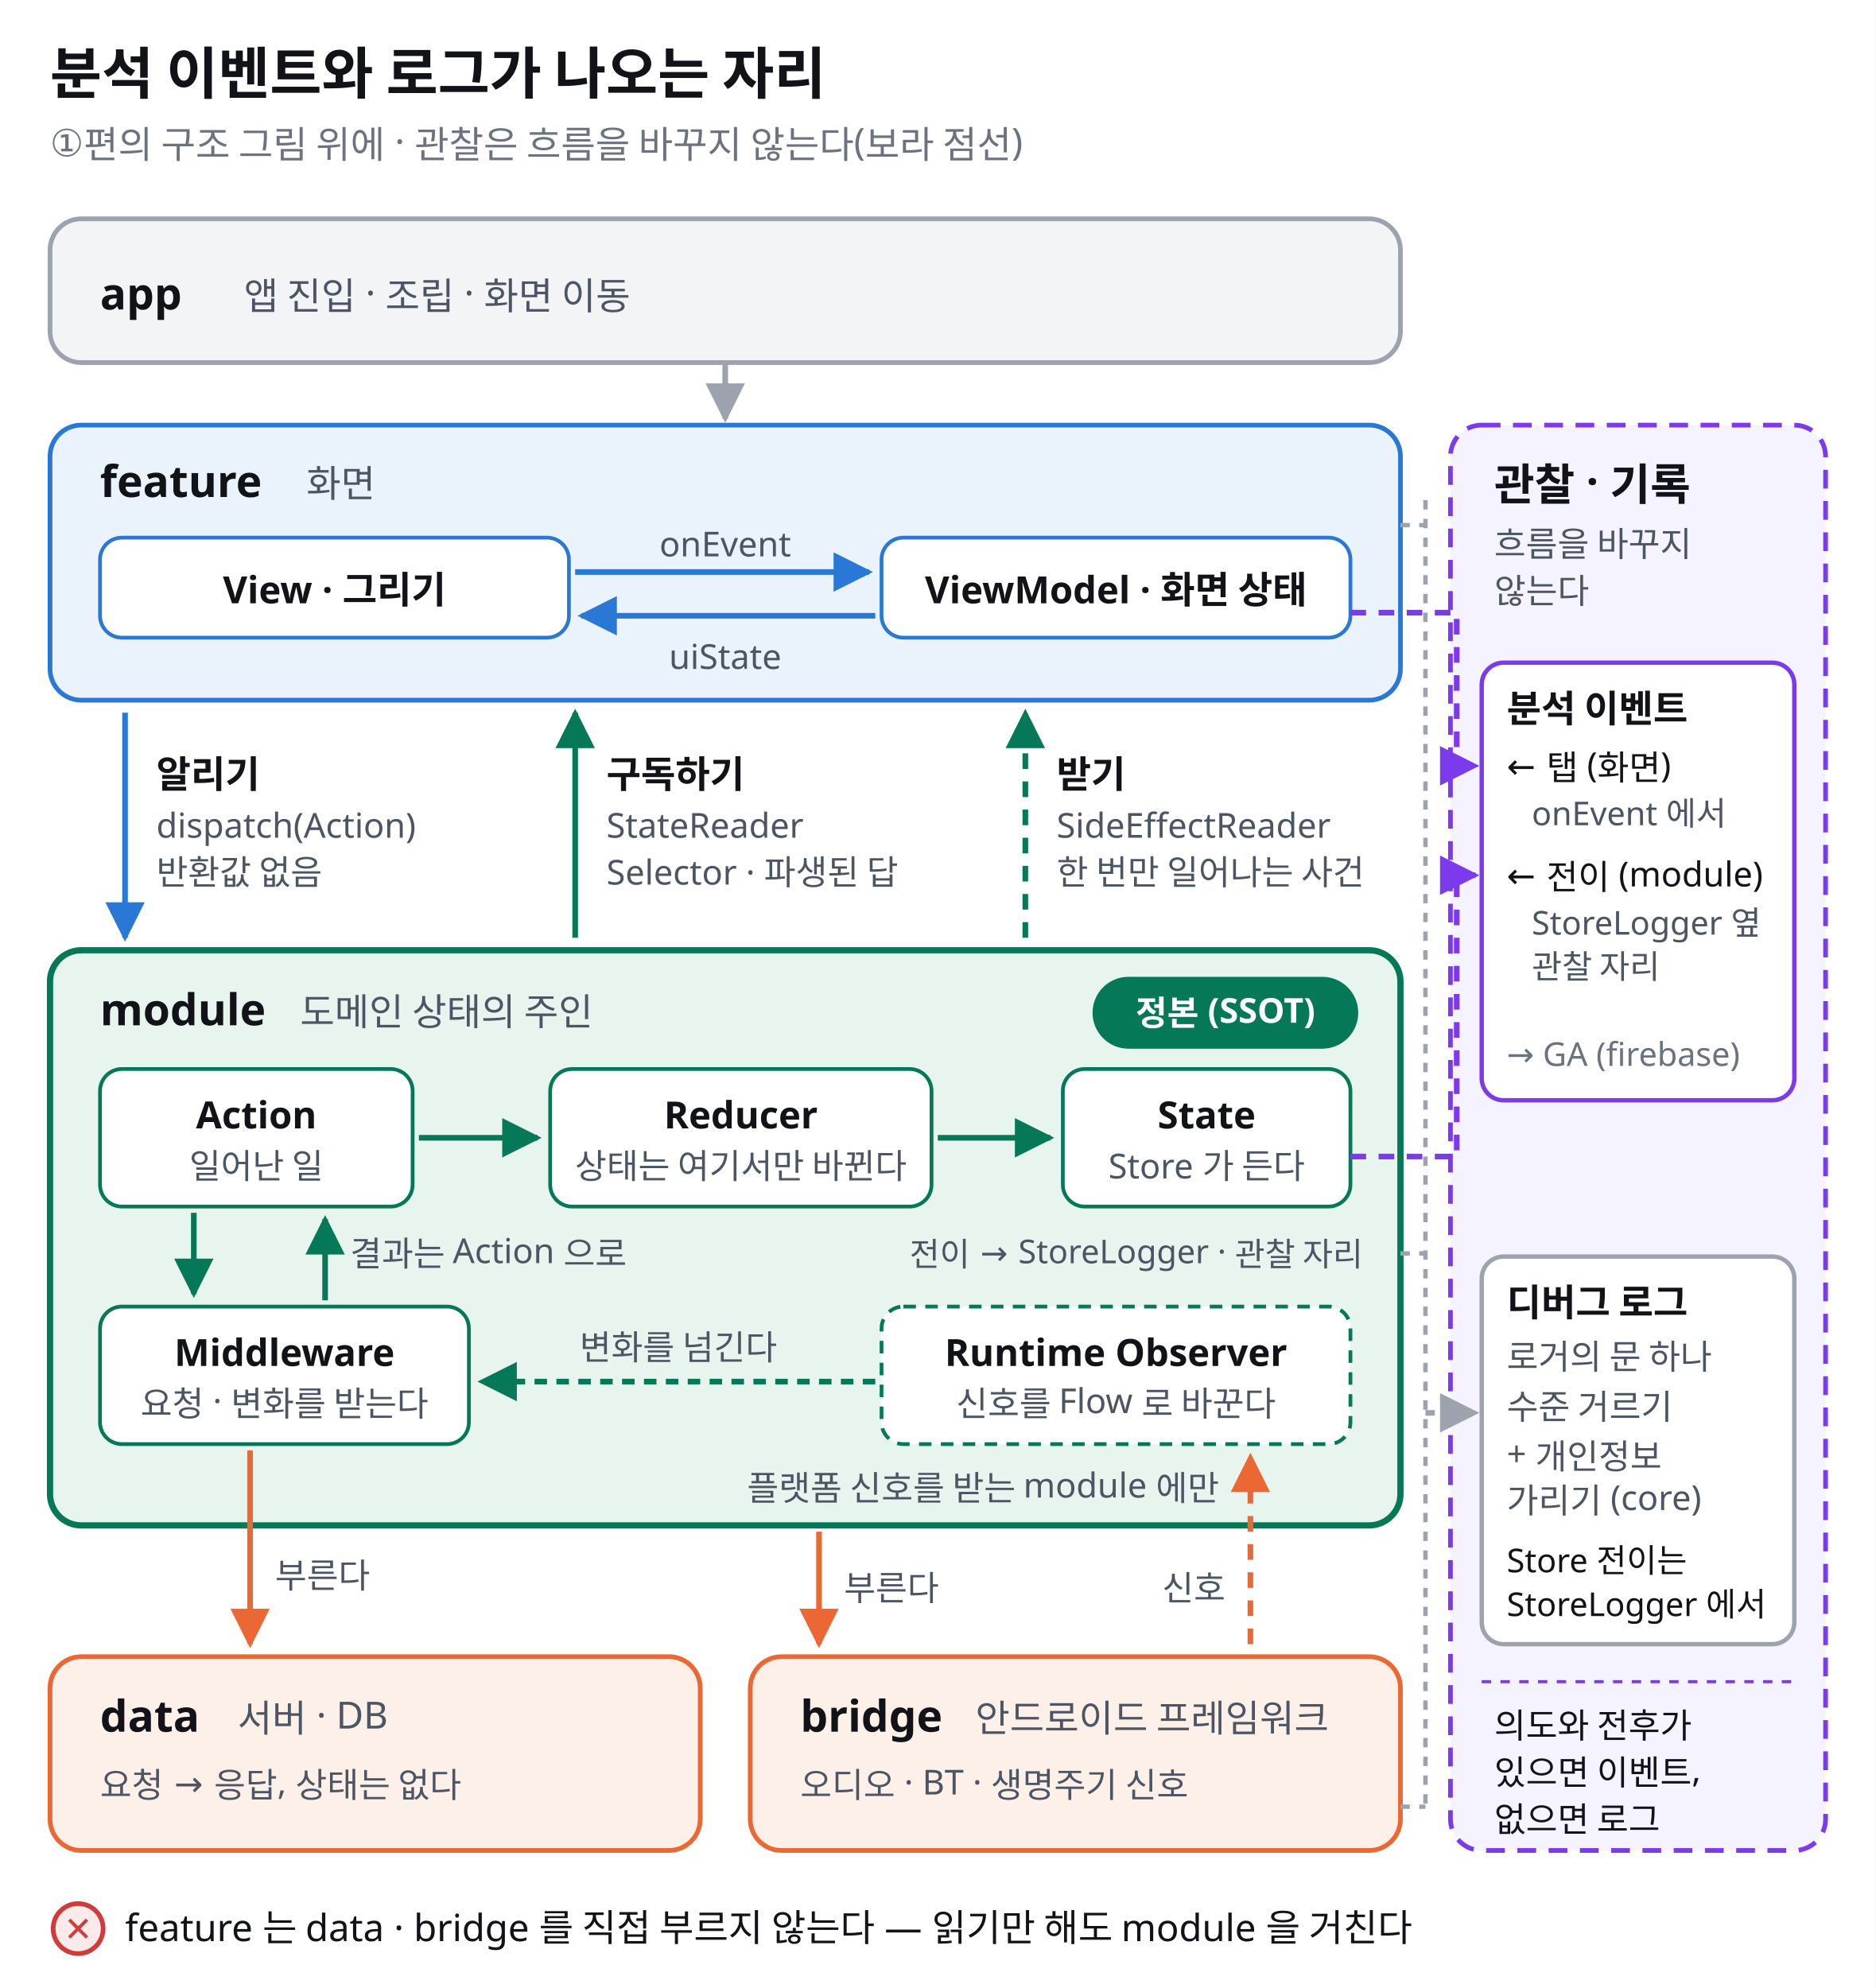
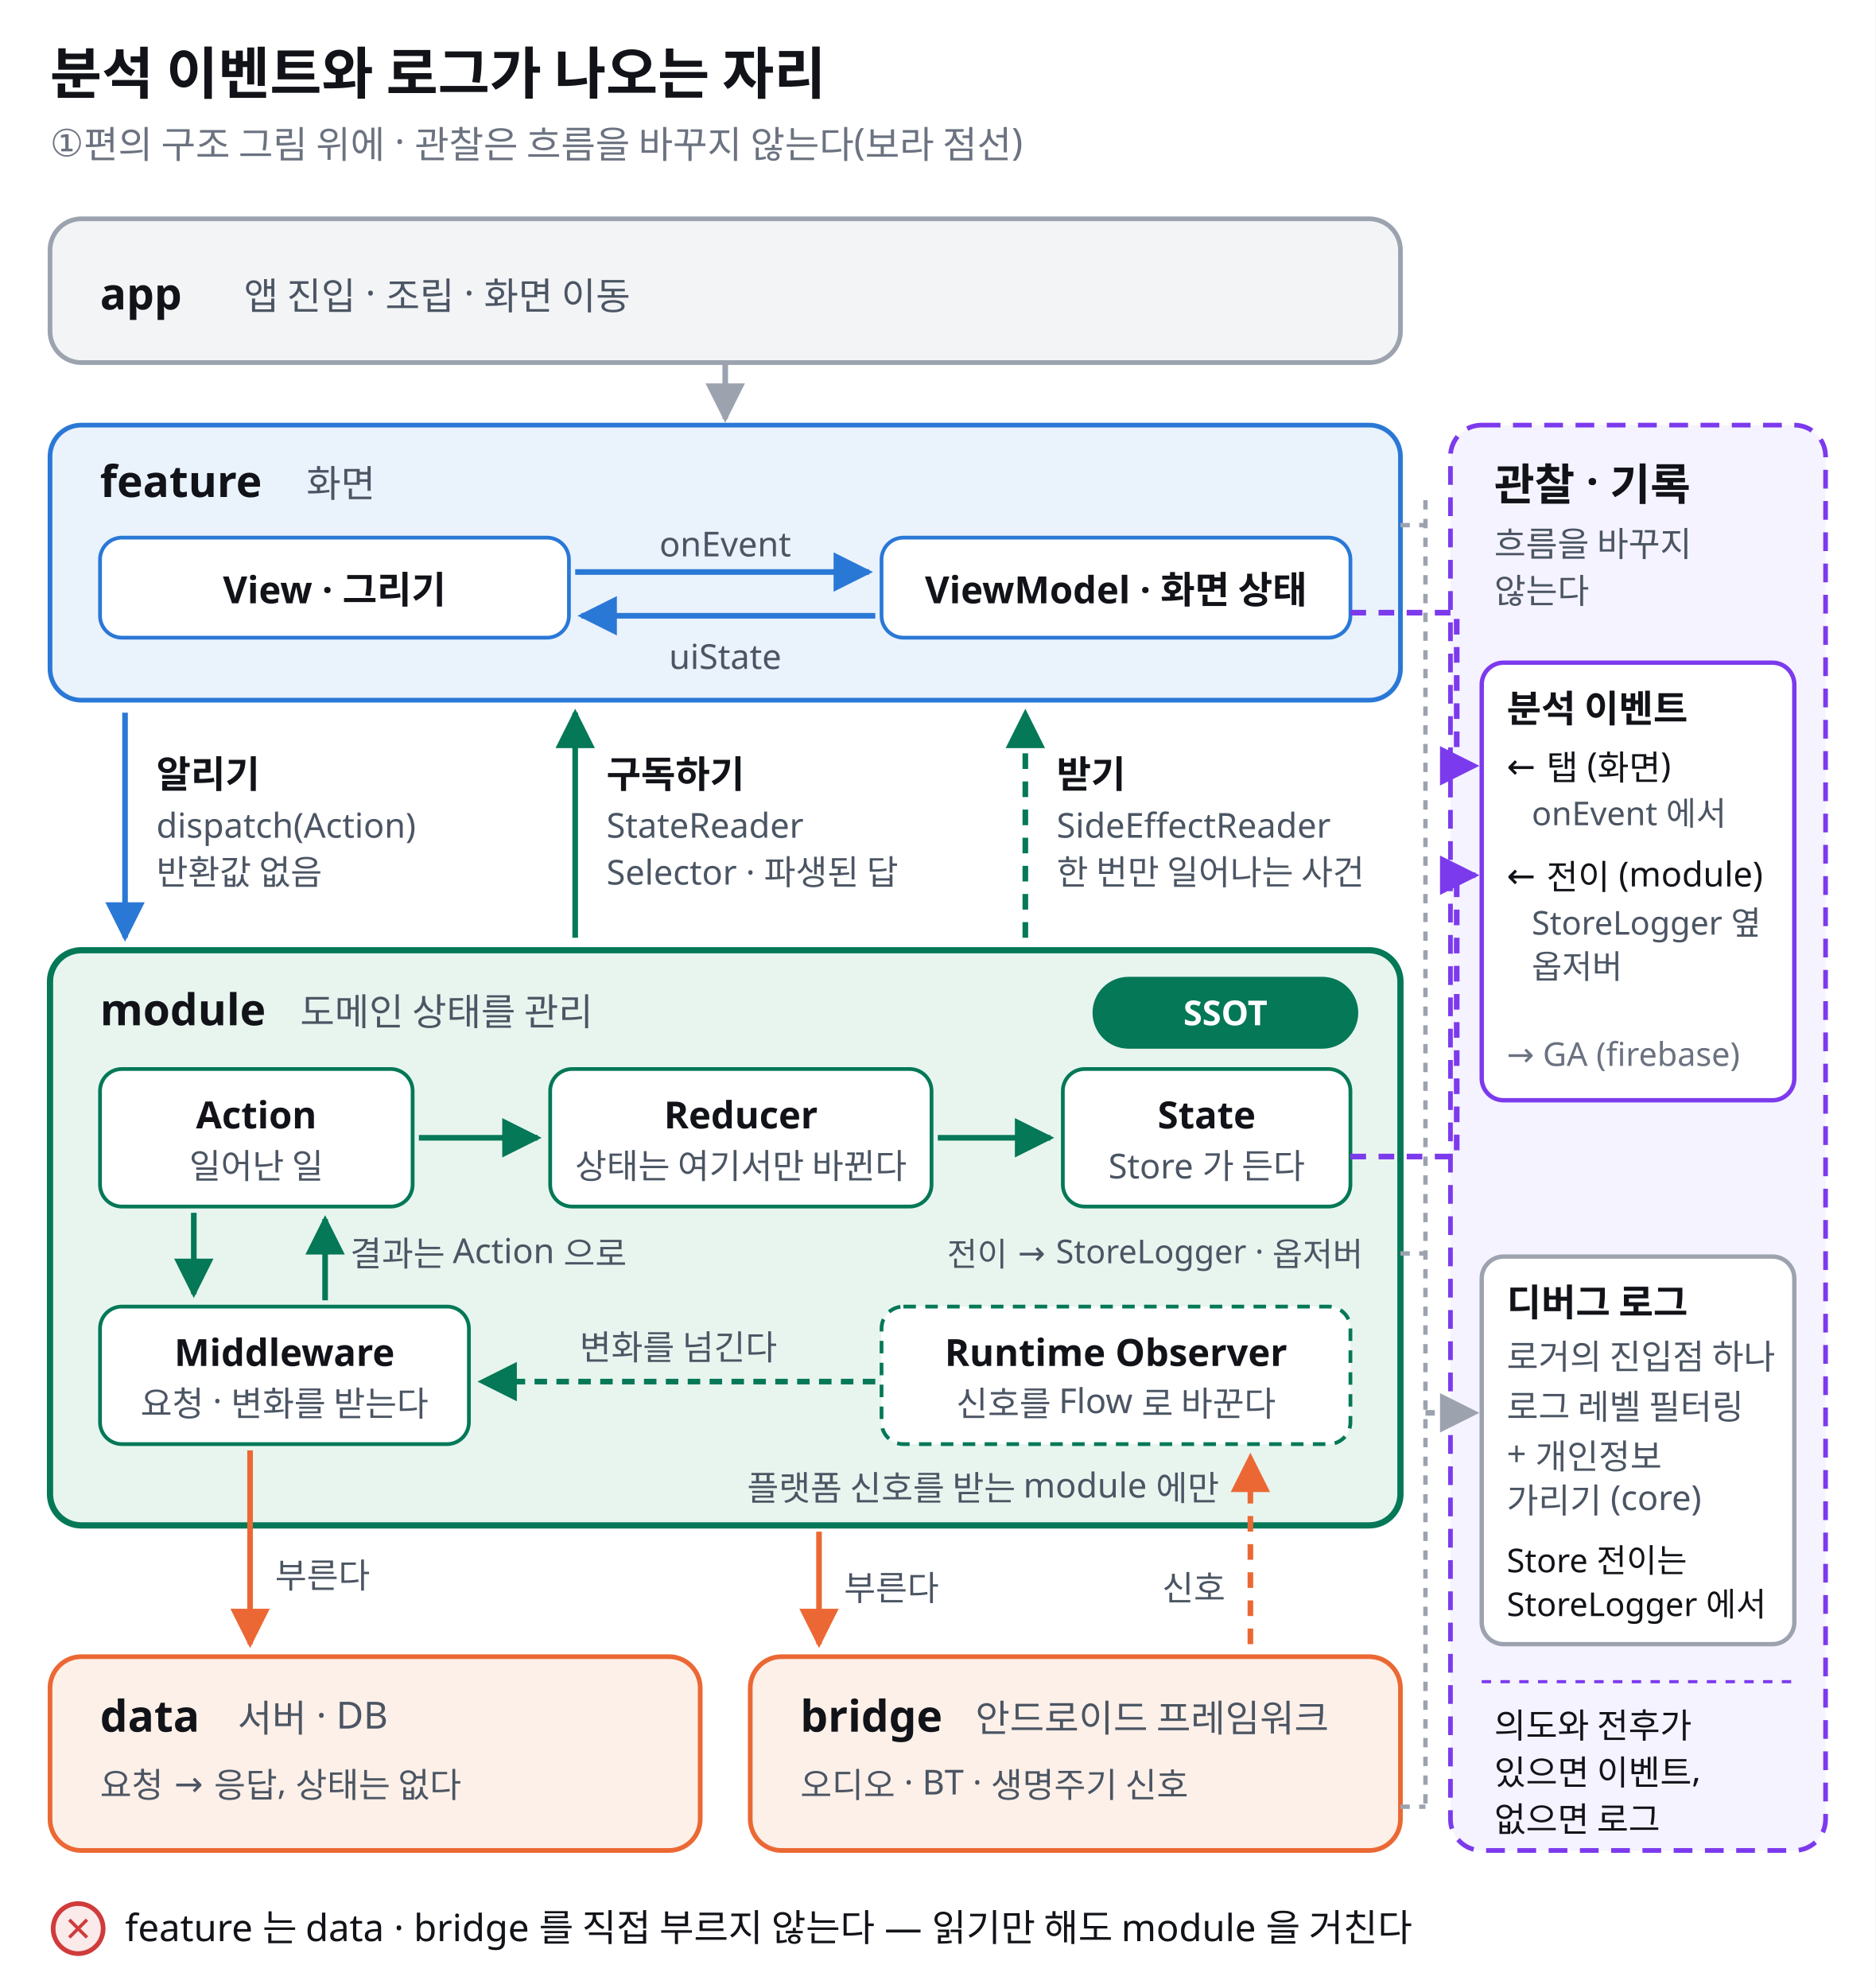
<svg xmlns="http://www.w3.org/2000/svg" viewBox="0 0 600 636" width="600" height="636" role="img" aria-labelledby="t d">
  <rect width="600" height="636" fill="#ffffff" />
  <g font-family="Pretendard, 'Apple SD Gothic Neo', 'Noto Sans KR', 'Malgun Gothic', sans-serif">
    <defs>
      <marker id="a-blue" viewBox="0 0 10 10" refX="9" refY="5" markerWidth="7" markerHeight="7" orient="auto-start-reverse">
        <path d="M0,0 L10,5 L0,10 z" fill="#2a78d6" />
      </marker>
      <marker id="a-green" viewBox="0 0 10 10" refX="9" refY="5" markerWidth="7" markerHeight="7" orient="auto-start-reverse">
        <path d="M0,0 L10,5 L0,10 z" fill="#047857" />
      </marker>
      <marker id="a-gray" viewBox="0 0 10 10" refX="9" refY="5" markerWidth="7" markerHeight="7" orient="auto-start-reverse">
        <path d="M0,0 L10,5 L0,10 z" fill="#9ca3af" />
      </marker>
      <marker id="a-orange" viewBox="0 0 10 10" refX="9" refY="5" markerWidth="7" markerHeight="7" orient="auto-start-reverse">
        <path d="M0,0 L10,5 L0,10 z" fill="#eb6834" />
      </marker>
      <marker id="a-violet" viewBox="0 0 10 10" refX="9" refY="5" markerWidth="7" markerHeight="7" orient="auto-start-reverse">
        <path d="M0,0 L10,5 L0,10 z" fill="#7c3aed" />
      </marker>
    </defs>
    <text x="16" y="30" font-size="18" fill="#111318" font-weight="700">분석 이벤트와 로그가 나오는 자리</text>
    <text x="16" y="50" font-size="12" fill="#6b7280">①편의 구조 그림 위에 · 관찰은 흐름을 바꾸지 않는다(보라 점선)</text>
    <rect x="16" y="70" width="432" height="46" rx="10" fill="#f3f4f6" stroke="#9ca3af" stroke-width="1.5" />
    <text x="32" y="99" font-size="14" fill="#111318" font-weight="700">app</text>
    <text x="78" y="99" font-size="12" fill="#4b5563">앱 진입 · 조립 · 화면 이동</text>
    <line x1="232" y1="116" x2="232" y2="134" stroke="#9ca3af" stroke-width="1.8" marker-end="url(#a-gray)" />
    <rect x="16" y="136" width="432" height="88" rx="10" fill="#eaf2fc" stroke="#2a78d6" stroke-width="1.5" />
    <text x="32" y="159" font-size="14" fill="#111318" font-weight="700">feature</text>
    <text x="98" y="159" font-size="12" fill="#4b5563">화면</text>
    <rect x="32" y="172" width="150" height="32" rx="7" fill="#ffffff" stroke="#2a78d6" stroke-width="1.2" />
    <text x="107" y="193" font-size="12" fill="#111318" text-anchor="middle" font-weight="600">View · 그리기</text>
    <rect x="282" y="172" width="150" height="32" rx="7" fill="#ffffff" stroke="#2a78d6" stroke-width="1.2" />
    <text x="357" y="193" font-size="12" fill="#111318" text-anchor="middle" font-weight="600">ViewModel · 화면 상태</text>
    <line x1="184" y1="183" x2="278" y2="183" stroke="#2a78d6" stroke-width="1.8" marker-end="url(#a-blue)" />
    <line x1="280" y1="197" x2="186" y2="197" stroke="#2a78d6" stroke-width="1.8" marker-end="url(#a-blue)" />
    <text x="232" y="178" font-size="11" fill="#4b5563" text-anchor="middle">onEvent</text>
    <text x="232" y="214" font-size="11" fill="#4b5563" text-anchor="middle">uiState</text>
    <line x1="40" y1="228" x2="40" y2="300" stroke="#2a78d6" stroke-width="1.8" marker-end="url(#a-blue)" />
    <text x="50" y="252" font-size="12" fill="#111318" font-weight="700">알리기</text>
    <text x="50" y="268" font-size="11" fill="#4b5563">dispatch(Action)</text>
    <text x="50" y="283" font-size="11" fill="#4b5563">반환값 없음</text>
    <line x1="184" y1="300" x2="184" y2="228" stroke="#047857" stroke-width="1.8" marker-end="url(#a-green)" />
    <text x="194" y="252" font-size="12" fill="#111318" font-weight="700">구독하기</text>
    <text x="194" y="268" font-size="11" fill="#4b5563">StateReader</text>
    <text x="194" y="283" font-size="11" fill="#4b5563">Selector · 파생된 답</text>
    <line x1="328" y1="300" x2="328" y2="228" stroke="#047857" stroke-width="1.8" stroke-dasharray="5 4" marker-end="url(#a-green)" />
    <text x="338" y="252" font-size="12" fill="#111318" font-weight="700">받기</text>
    <text x="338" y="268" font-size="11" fill="#4b5563">SideEffectReader</text>
    <text x="338" y="283" font-size="11" fill="#4b5563">한 번만 일어나는 사건</text>
    <rect x="16" y="304" width="432" height="184" rx="10" fill="#e8f5ef" stroke="#047857" stroke-width="2" />
    <text x="32" y="328" font-size="14" fill="#111318" font-weight="700">module</text>
-     <text x="96" y="328" font-size="12" fill="#4b5563">도메인 상태의 주인</text>
+     <text x="96" y="328" font-size="12" fill="#4b5563">도메인 상태를 관리</text>
    <rect x="350" y="313" width="84" height="22" rx="11" fill="#047857" stroke="#047857" stroke-width="1" />
-     <text x="392" y="328" font-size="11" fill="#ffffff" text-anchor="middle" font-weight="700">정본 (SSOT)</text>
+     <text x="392" y="328" font-size="11" fill="#ffffff" text-anchor="middle" font-weight="700">SSOT</text>
    <rect x="32" y="342" width="100" height="44" rx="7" fill="#ffffff" stroke="#047857" stroke-width="1.2" />
    <text x="82" y="361" font-size="12" fill="#111318" text-anchor="middle" font-weight="600">Action</text>
    <text x="82" y="377" font-size="11" fill="#4b5563" text-anchor="middle">일어난 일</text>
    <rect x="176" y="342" width="122" height="44" rx="7" fill="#ffffff" stroke="#047857" stroke-width="1.2" />
    <text x="237" y="361" font-size="12" fill="#111318" text-anchor="middle" font-weight="600">Reducer</text>
    <text x="237" y="377" font-size="11" fill="#4b5563" text-anchor="middle">상태는 여기서만 바뀐다</text>
    <rect x="340" y="342" width="92" height="44" rx="7" fill="#ffffff" stroke="#047857" stroke-width="1.2" />
    <text x="386" y="361" font-size="12" fill="#111318" text-anchor="middle" font-weight="600">State</text>
    <text x="386" y="377" font-size="11" fill="#4b5563" text-anchor="middle">Store 가 든다</text>
    <line x1="134" y1="364" x2="172" y2="364" stroke="#047857" stroke-width="1.8" marker-end="url(#a-green)" />
    <line x1="300" y1="364" x2="336" y2="364" stroke="#047857" stroke-width="1.8" marker-end="url(#a-green)" />
    <rect x="32" y="418" width="118" height="44" rx="7" fill="#ffffff" stroke="#047857" stroke-width="1.2" />
    <text x="91" y="437" font-size="12" fill="#111318" text-anchor="middle" font-weight="600">Middleware</text>
    <text x="91" y="453" font-size="11" fill="#4b5563" text-anchor="middle">요청 · 변화를 받는다</text>
    <rect x="282" y="418" width="150" height="44" rx="7" fill="#ffffff" stroke="#047857" stroke-width="1.2" stroke-dasharray="4 3" />
    <text x="357" y="437" font-size="12" fill="#111318" text-anchor="middle" font-weight="600">Runtime Observer</text>
    <text x="357" y="453" font-size="11" fill="#4b5563" text-anchor="middle">신호를 Flow 로 바꾼다</text>
    <line x1="62" y1="388" x2="62" y2="414" stroke="#047857" stroke-width="1.8" marker-end="url(#a-green)" />
    <line x1="104" y1="416" x2="104" y2="390" stroke="#047857" stroke-width="1.8" marker-end="url(#a-green)" />
    <text x="112" y="405" font-size="11" fill="#4b5563">결과는 Action 으로</text>
    <line x1="280" y1="442" x2="154" y2="442" stroke="#047857" stroke-width="1.8" stroke-dasharray="4 3" marker-end="url(#a-green)" />
    <text x="217" y="435" font-size="11" fill="#4b5563" text-anchor="middle">변화를 넘긴다</text>
    <text x="390" y="480" font-size="11" fill="#4b5563" text-anchor="end">플랫폼 신호를 받는 module 에만</text>
-     <text x="436" y="405" font-size="10.5" fill="#4b5563" text-anchor="end">전이 → StoreLogger · 관찰 자리</text>
+     <text x="436" y="405" font-size="10.5" fill="#4b5563" text-anchor="end">전이 → StoreLogger · 옵저버</text>
    <line x1="80" y1="464" x2="80" y2="526" stroke="#eb6834" stroke-width="1.8" marker-end="url(#a-orange)" />
    <text x="88" y="508" font-size="11" fill="#4b5563">부른다</text>
    <line x1="262" y1="490" x2="262" y2="526" stroke="#eb6834" stroke-width="1.8" marker-end="url(#a-orange)" />
    <text x="270" y="512" font-size="11" fill="#4b5563">부른다</text>
    <line x1="400" y1="526" x2="400" y2="466" stroke="#eb6834" stroke-width="1.8" stroke-dasharray="5 4" marker-end="url(#a-orange)" />
    <text x="392" y="512" font-size="11" fill="#4b5563" text-anchor="end">신호</text>
    <rect x="16" y="530" width="208" height="62" rx="10" fill="#fdf0e8" stroke="#eb6834" stroke-width="1.5" />
    <text x="32" y="554" font-size="14" fill="#111318" font-weight="700">data</text>
    <text x="76" y="554" font-size="12" fill="#4b5563">서버 · DB</text>
    <text x="32" y="575" font-size="11" fill="#4b5563">요청 → 응답, 상태는 없다</text>
    <rect x="240" y="530" width="208" height="62" rx="10" fill="#fdf0e8" stroke="#eb6834" stroke-width="1.5" />
    <text x="256" y="554" font-size="14" fill="#111318" font-weight="700">bridge</text>
    <text x="312" y="554" font-size="12" fill="#4b5563">안드로이드 프레임워크</text>
    <text x="256" y="575" font-size="11" fill="#4b5563">오디오 · BT · 생명주기 신호</text>
    <rect x="464" y="136" width="120" height="456" rx="10" fill="#f5f3ff" stroke="#7c3aed" stroke-width="1.5" stroke-dasharray="6 4" />
    <text x="478" y="160" font-size="14" fill="#111318" font-weight="700">관찰 · 기록</text>
    <text x="478" y="178" font-size="11" fill="#4b5563">흐름을 바꾸지</text>
    <text x="478" y="193" font-size="11" fill="#4b5563">않는다</text>
    <rect x="474" y="212" width="100" height="140" rx="7" fill="#ffffff" stroke="#7c3aed" stroke-width="1.4" />
    <text x="482" y="231" font-size="12" fill="#111318" font-weight="700">분석 이벤트</text>
    <text x="482" y="249" font-size="11" fill="#111318">← 탭 (화면)</text>
    <text x="490" y="264" font-size="10.5" fill="#4b5563">onEvent 에서</text>
    <text x="482" y="284" font-size="11" fill="#111318">← 전이 (module)</text>
    <text x="490" y="299" font-size="10.5" fill="#4b5563">StoreLogger 옆</text>
-     <text x="490" y="313" font-size="10.5" fill="#4b5563">관찰 자리</text>
+     <text x="490" y="313" font-size="10.5" fill="#4b5563">옵저버</text>
    <text x="482" y="341" font-size="10.5" fill="#6b7280">→ GA (firebase)</text>
    <path d="M432,196 H466 V245 H472" fill="none" stroke="#7c3aed" stroke-width="1.8" stroke-dasharray="5 4" marker-end="url(#a-violet)" />
    <path d="M432,370 H466 V280 H472" fill="none" stroke="#7c3aed" stroke-width="1.8" stroke-dasharray="5 4" marker-end="url(#a-violet)" />
    <line x1="456" x2="456" y1="160" y2="578" stroke="#9ca3af" stroke-width="1.4" stroke-dasharray="3 3" />
    <line x1="448" x2="456" y1="168" y2="168" stroke="#9ca3af" stroke-width="1.4" stroke-dasharray="3 3" />
    <line x1="448" x2="456" y1="401" y2="401" stroke="#9ca3af" stroke-width="1.4" stroke-dasharray="3 3" />
    <line x1="448" x2="456" y1="578" y2="578" stroke="#9ca3af" stroke-width="1.4" stroke-dasharray="3 3" />
    <line x1="456" y1="452" x2="472" y2="452" stroke="#9ca3af" stroke-width="1.8" stroke-dasharray="3 3" marker-end="url(#a-gray)" />
    <rect x="474" y="402" width="100" height="124" rx="7" fill="#ffffff" stroke="#9ca3af" stroke-width="1.4" />
    <text x="482" y="421" font-size="12" fill="#111318" font-weight="700">디버그 로그</text>
-     <text x="482" y="438" font-size="11" fill="#4b5563">로거의 문 하나</text>
-     <text x="482" y="454" font-size="11" fill="#4b5563">수준 거르기</text>
+     <text x="482" y="438" font-size="11" fill="#4b5563">로거의 진입점 하나</text>
+     <text x="482" y="454" font-size="11" fill="#4b5563">로그 레벨 필터링</text>
    <text x="482" y="469" font-size="11" fill="#4b5563">+ 개인정보</text>
    <text x="482" y="484" font-size="11" fill="#4b5563">가리기 (core)</text>
    <text x="482" y="503" font-size="10.5" fill="#111318">Store 전이는</text>
    <text x="482" y="517" font-size="10.5" fill="#111318">StoreLogger 에서</text>
    <line x1="474" x2="574" y1="538" y2="538" stroke="#7c3aed" stroke-dasharray="3 3" />
    <text x="478" y="556" font-size="11" fill="#111318">의도와 전후가</text>
    <text x="478" y="571" font-size="11" fill="#111318">있으면 이벤트,</text>
    <text x="478" y="586" font-size="11" fill="#111318">없으면 로그</text>
    <circle cx="25" cy="617" r="8" fill="#fbeaea" stroke="#d03b3b" stroke-width="1.5" />
    <text x="25" y="621" font-size="11" fill="#d03b3b" text-anchor="middle" font-weight="700">✕</text>
    <text x="40" y="621" font-size="12" fill="#111318">feature 는 data · bridge 를 직접 부르지 않는다 — 읽기만 해도 module 을 거친다</text>
  </g>
</svg>
